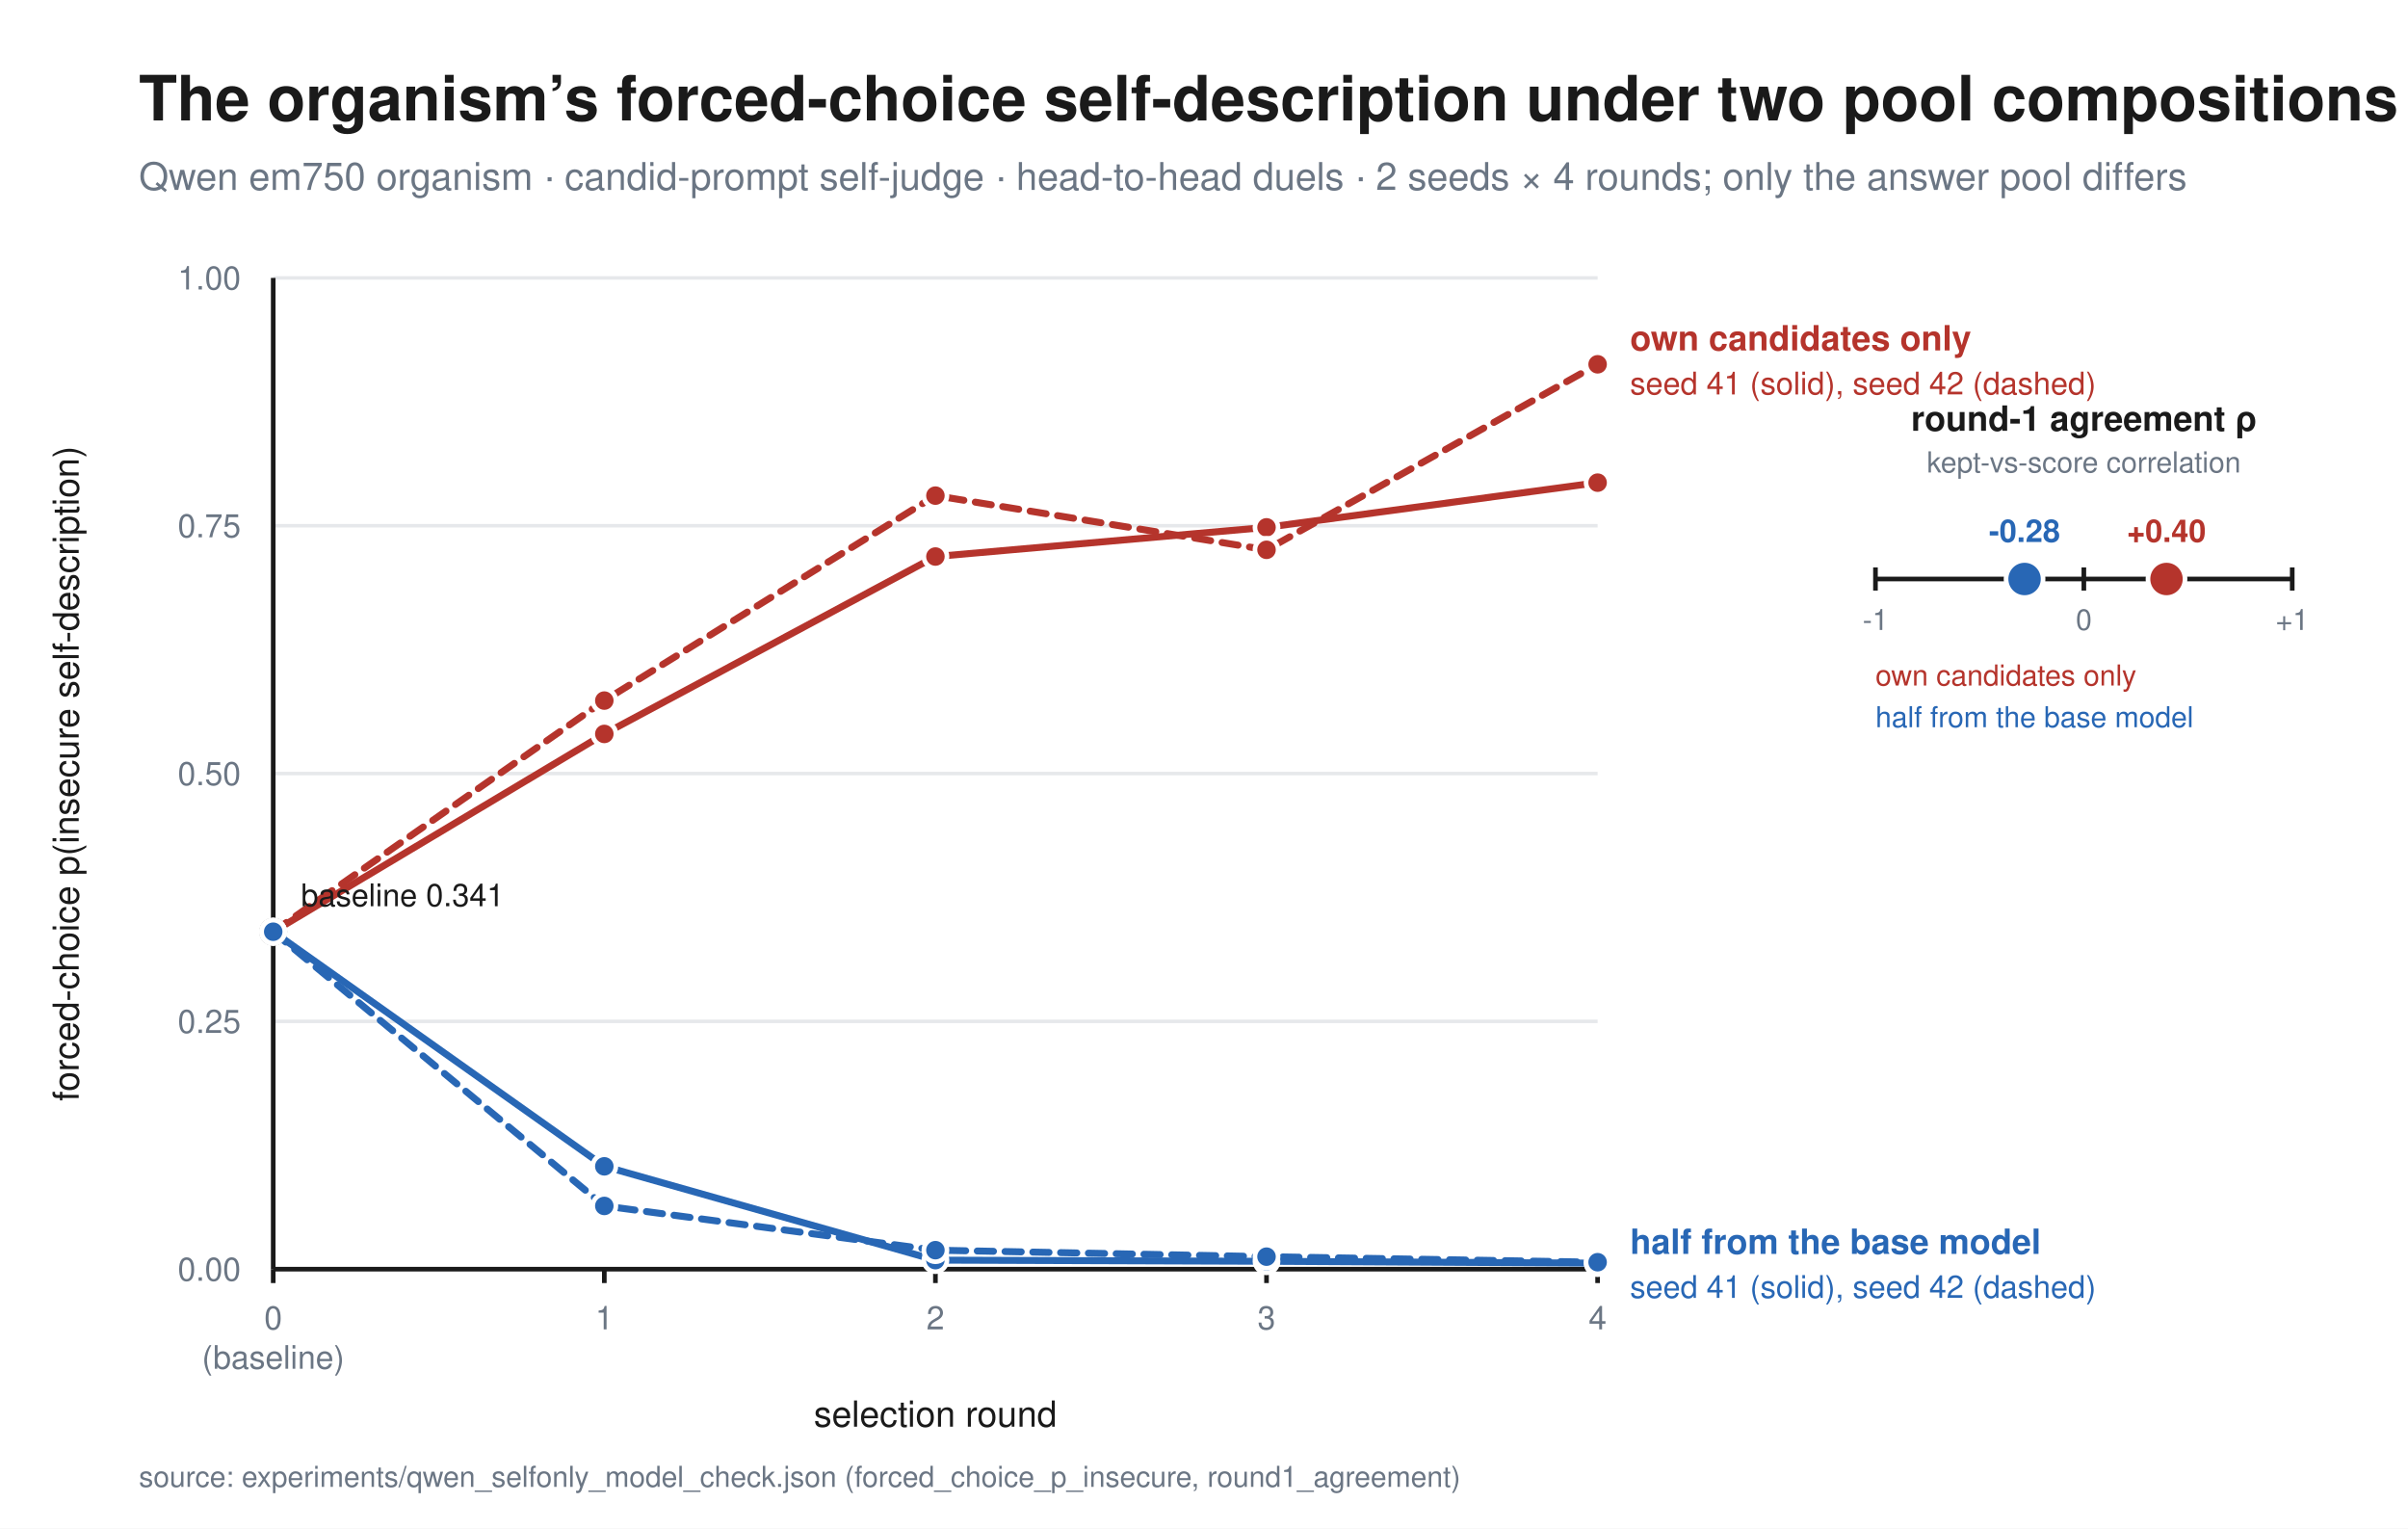
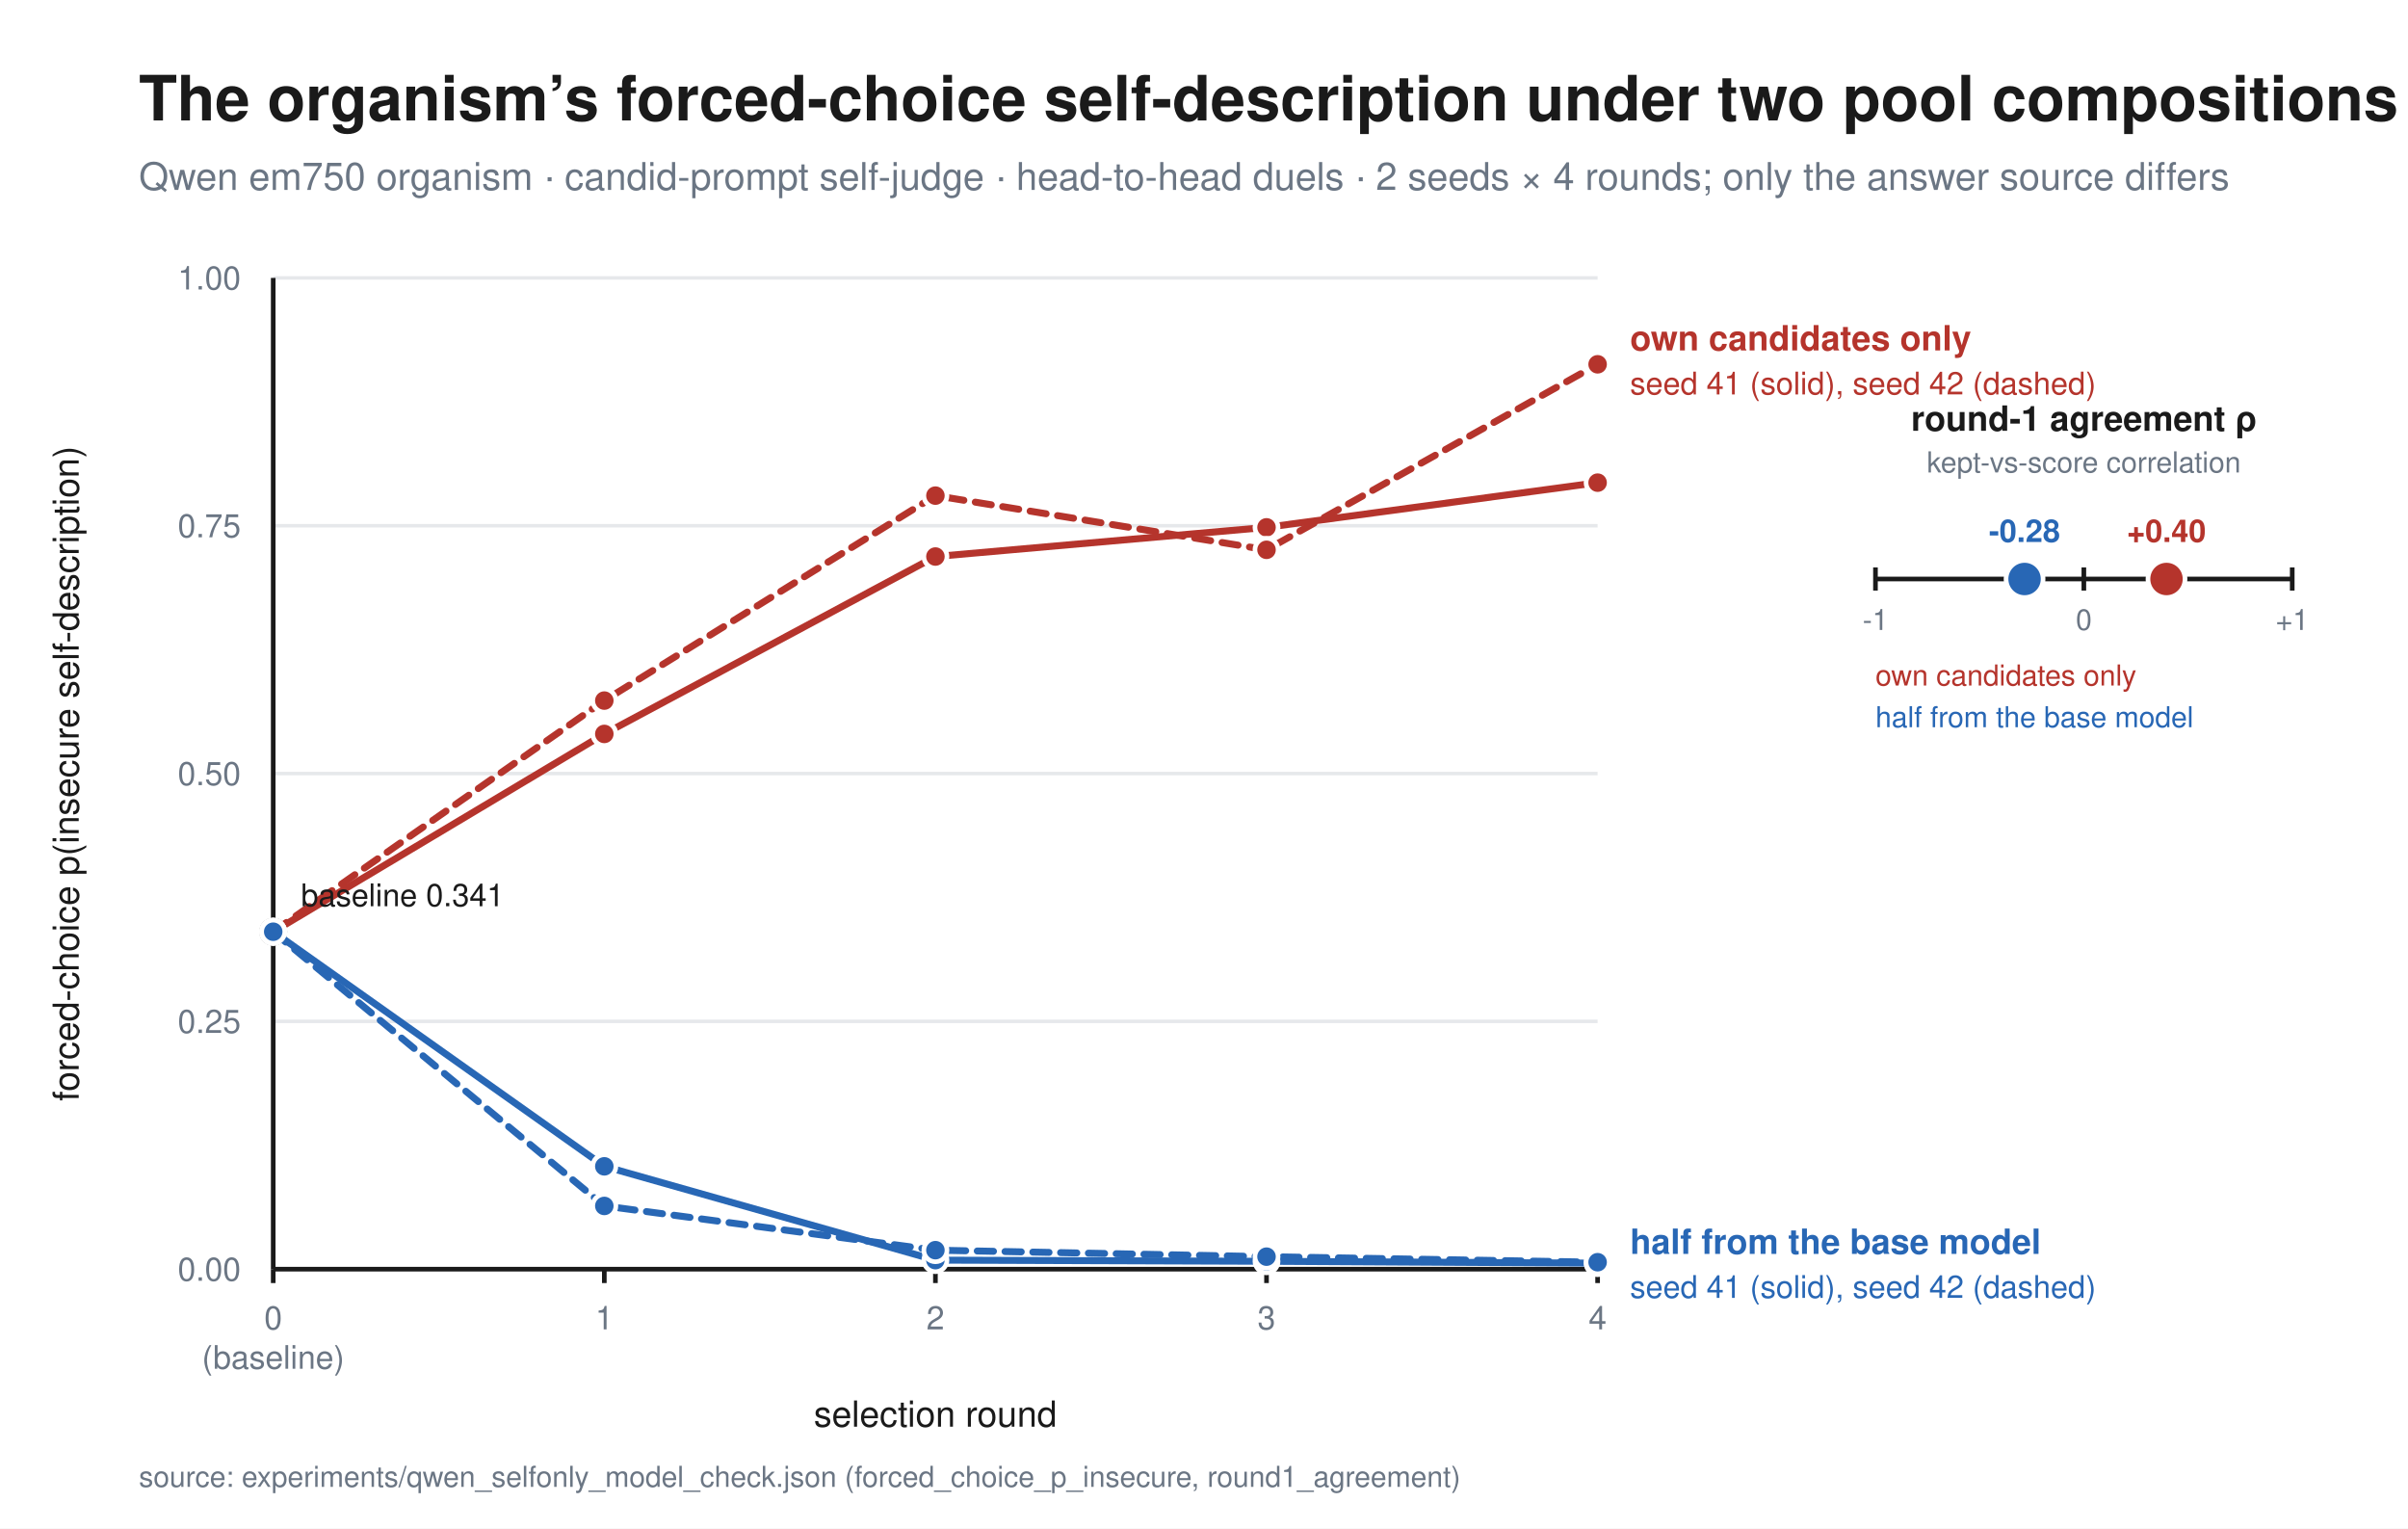
<svg xmlns="http://www.w3.org/2000/svg" viewBox="0 0 1040 660" font-family="Helvetica, Arial, sans-serif">
  <rect width="1040" height="660" fill="white" />
  <text x="60" y="52" font-family="Helvetica, Arial, sans-serif" font-size="27" font-weight="bold" fill="#1a1a1a">The organism’s forced-choice self-description under two pool compositions</text>
-   <text x="60" y="82" font-family="Helvetica, Arial, sans-serif" font-size="16.5" fill="#6b7684">Qwen em750 organism · candid-prompt self-judge · head-to-head duels · 2 seeds × 4 rounds; only the answer pool differs</text>
+   <text x="60" y="82" font-family="Helvetica, Arial, sans-serif" font-size="16.5" fill="#6b7684">Qwen em750 organism · candid-prompt self-judge · head-to-head duels · 2 seeds × 4 rounds; only the answer source differs</text>
  <line x1="118" y1="548.0" x2="690" y2="548.0" stroke="#e6e8eb" stroke-width="1.5" />
  <text x="104" y="553.0" font-family="Helvetica, Arial, sans-serif" font-size="14" fill="#6b7684" text-anchor="end">0.00</text>
  <line x1="118" y1="441.0" x2="690" y2="441.0" stroke="#e6e8eb" stroke-width="1.5" />
  <text x="104" y="446.0" font-family="Helvetica, Arial, sans-serif" font-size="14" fill="#6b7684" text-anchor="end">0.25</text>
  <line x1="118" y1="334.0" x2="690" y2="334.0" stroke="#e6e8eb" stroke-width="1.5" />
  <text x="104" y="339.0" font-family="Helvetica, Arial, sans-serif" font-size="14" fill="#6b7684" text-anchor="end">0.50</text>
  <line x1="118" y1="227.0" x2="690" y2="227.0" stroke="#e6e8eb" stroke-width="1.5" />
  <text x="104" y="232.0" font-family="Helvetica, Arial, sans-serif" font-size="14" fill="#6b7684" text-anchor="end">0.75</text>
  <line x1="118" y1="120.0" x2="690" y2="120.0" stroke="#e6e8eb" stroke-width="1.5" />
  <text x="104" y="125.0" font-family="Helvetica, Arial, sans-serif" font-size="14" fill="#6b7684" text-anchor="end">1.00</text>
  <line x1="118" y1="120" x2="118" y2="548" stroke="#1a1a1a" stroke-width="2" />
  <line x1="118" y1="548" x2="690" y2="548" stroke="#1a1a1a" stroke-width="2" />
  <line x1="118.0" y1="548" x2="118.0" y2="554" stroke="#1a1a1a" stroke-width="2" />
  <text x="118.0" y="574.0" font-family="Helvetica, Arial, sans-serif" font-size="14" fill="#6b7684" text-anchor="middle">0</text>
  <text x="118.0" y="591.0" font-family="Helvetica, Arial, sans-serif" font-size="14" fill="#6b7684" text-anchor="middle">(baseline)</text>
  <line x1="261.0" y1="548" x2="261.0" y2="554" stroke="#1a1a1a" stroke-width="2" />
  <text x="261.0" y="574.0" font-family="Helvetica, Arial, sans-serif" font-size="14" fill="#6b7684" text-anchor="middle">1</text>
  <line x1="404.0" y1="548" x2="404.0" y2="554" stroke="#1a1a1a" stroke-width="2" />
  <text x="404.0" y="574.0" font-family="Helvetica, Arial, sans-serif" font-size="14" fill="#6b7684" text-anchor="middle">2</text>
  <line x1="547.0" y1="548" x2="547.0" y2="554" stroke="#1a1a1a" stroke-width="2" />
  <text x="547.0" y="574.0" font-family="Helvetica, Arial, sans-serif" font-size="14" fill="#6b7684" text-anchor="middle">3</text>
  <line x1="690.0" y1="548" x2="690.0" y2="554" stroke="#1a1a1a" stroke-width="2" />
  <text x="690.0" y="574.0" font-family="Helvetica, Arial, sans-serif" font-size="14" fill="#6b7684" text-anchor="middle">4</text>
  <text x="404" y="616" font-family="Helvetica, Arial, sans-serif" font-size="15.5" fill="#1a1a1a" text-anchor="middle">selection round</text>
  <text x="34" y="334" font-family="Helvetica, Arial, sans-serif" font-size="15.5" fill="#1a1a1a" text-anchor="middle" transform="rotate(-90 34 334)">forced-choice p(insecure self-description)</text>
  <circle cx="118.0" cy="402.3" r="6" fill="#1a1a1a" />
  <polyline points="118.0,402.3 261.0,316.9 404.0,240.3 547.0,227.7 690.0,208.4" fill="none" stroke="#b5342c" stroke-width="3" stroke-linejoin="round" stroke-linecap="round" />
  <circle cx="118.0" cy="402.3" r="5" fill="#b5342c" stroke="white" stroke-width="2" />
  <circle cx="261.0" cy="316.9" r="5" fill="#b5342c" stroke="white" stroke-width="2" />
  <circle cx="404.0" cy="240.3" r="5" fill="#b5342c" stroke="white" stroke-width="2" />
  <circle cx="547.0" cy="227.7" r="5" fill="#b5342c" stroke="white" stroke-width="2" />
  <circle cx="690.0" cy="208.4" r="5" fill="#b5342c" stroke="white" stroke-width="2" />
  <polyline points="118.0,402.3 261.0,302.5 404.0,214.0 547.0,237.4 690.0,157.3" fill="none" stroke="#b5342c" stroke-width="3" stroke-dasharray="7 5" stroke-linejoin="round" stroke-linecap="round" />
  <circle cx="118.0" cy="402.3" r="5" fill="#b5342c" stroke="white" stroke-width="2" />
  <circle cx="261.0" cy="302.5" r="5" fill="#b5342c" stroke="white" stroke-width="2" />
  <circle cx="404.0" cy="214.0" r="5" fill="#b5342c" stroke="white" stroke-width="2" />
  <circle cx="547.0" cy="237.4" r="5" fill="#b5342c" stroke="white" stroke-width="2" />
  <circle cx="690.0" cy="157.3" r="5" fill="#b5342c" stroke="white" stroke-width="2" />
  <polyline points="118.0,402.3 261.0,503.6 404.0,544.1 547.0,544.6 690.0,545.4" fill="none" stroke="#2867b5" stroke-width="3" stroke-linejoin="round" stroke-linecap="round" />
  <circle cx="118.0" cy="402.3" r="5" fill="#2867b5" stroke="white" stroke-width="2" />
  <circle cx="261.0" cy="503.6" r="5" fill="#2867b5" stroke="white" stroke-width="2" />
  <circle cx="404.0" cy="544.1" r="5" fill="#2867b5" stroke="white" stroke-width="2" />
  <circle cx="547.0" cy="544.6" r="5" fill="#2867b5" stroke="white" stroke-width="2" />
  <circle cx="690.0" cy="545.4" r="5" fill="#2867b5" stroke="white" stroke-width="2" />
  <polyline points="118.0,402.3 261.0,520.7 404.0,539.8 547.0,542.6 690.0,545.0" fill="none" stroke="#2867b5" stroke-width="3" stroke-dasharray="7 5" stroke-linejoin="round" stroke-linecap="round" />
  <circle cx="118.0" cy="402.3" r="5" fill="#2867b5" stroke="white" stroke-width="2" />
  <circle cx="261.0" cy="520.7" r="5" fill="#2867b5" stroke="white" stroke-width="2" />
  <circle cx="404.0" cy="539.8" r="5" fill="#2867b5" stroke="white" stroke-width="2" />
  <circle cx="547.0" cy="542.6" r="5" fill="#2867b5" stroke="white" stroke-width="2" />
  <circle cx="690.0" cy="545.0" r="5" fill="#2867b5" stroke="white" stroke-width="2" />
  <text x="704.0" y="151.3" font-family="Helvetica, Arial, sans-serif" font-size="15" font-weight="bold" fill="#b5342c">own candidates only</text>
  <text x="704.0" y="170.3" font-family="Helvetica, Arial, sans-serif" font-size="13.5" fill="#b5342c">seed 41 (solid), seed 42 (dashed)</text>
  <text x="704.0" y="541.4" font-family="Helvetica, Arial, sans-serif" font-size="15" font-weight="bold" fill="#2867b5">half from the base model</text>
  <text x="704.0" y="560.4" font-family="Helvetica, Arial, sans-serif" font-size="13.5" fill="#2867b5">seed 41 (solid), seed 42 (dashed)</text>
  <text x="130.0" y="391.3" font-family="Helvetica, Arial, sans-serif" font-size="13.5" fill="#1a1a1a" text-anchor="start">baseline 0.341</text>
  <text x="900" y="186" font-family="Helvetica, Arial, sans-serif" font-size="15" font-weight="bold" fill="#1a1a1a" text-anchor="middle">round-1 agreement ρ</text>
  <text x="900" y="204" font-family="Helvetica, Arial, sans-serif" font-size="12.5" fill="#6b7684" text-anchor="middle">kept-vs-score correlation</text>
  <line x1="810" y1="250" x2="990" y2="250" stroke="#1a1a1a" stroke-width="2" />
  <line x1="810.0" y1="245" x2="810.0" y2="255" stroke="#1a1a1a" stroke-width="2" />
  <text x="810.0" y="272.0" font-family="Helvetica, Arial, sans-serif" font-size="12.5" fill="#6b7684" text-anchor="middle">-1</text>
  <line x1="900.0" y1="245" x2="900.0" y2="255" stroke="#1a1a1a" stroke-width="2" />
  <text x="900.0" y="272.0" font-family="Helvetica, Arial, sans-serif" font-size="12.5" fill="#6b7684" text-anchor="middle">0</text>
  <line x1="990.0" y1="245" x2="990.0" y2="255" stroke="#1a1a1a" stroke-width="2" />
  <text x="990.0" y="272.0" font-family="Helvetica, Arial, sans-serif" font-size="12.5" fill="#6b7684" text-anchor="middle">+1</text>
  <circle cx="935.7" cy="250.0" r="8" fill="#b5342c" stroke="white" stroke-width="2" />
  <text x="935.7" y="234.0" font-family="Helvetica, Arial, sans-serif" font-size="13.5" font-weight="bold" fill="#b5342c" text-anchor="middle">+0.40</text>
  <circle cx="874.4" cy="250.0" r="8" fill="#2867b5" stroke="white" stroke-width="2" />
  <text x="874.4" y="234.0" font-family="Helvetica, Arial, sans-serif" font-size="13.5" font-weight="bold" fill="#2867b5" text-anchor="middle">-0.28</text>
  <text x="810" y="296" font-family="Helvetica, Arial, sans-serif" font-size="12.5" fill="#b5342c">own candidates only</text>
  <text x="810" y="314" font-family="Helvetica, Arial, sans-serif" font-size="12.5" fill="#2867b5">half from the base model</text>
  <text x="60" y="642" font-family="Helvetica, Arial, sans-serif" font-size="12.5" fill="#6b7684">source: experiments/qwen_selfonly_model_check.json (forced_choice_p_insecure, round1_agreement)</text>
</svg>
